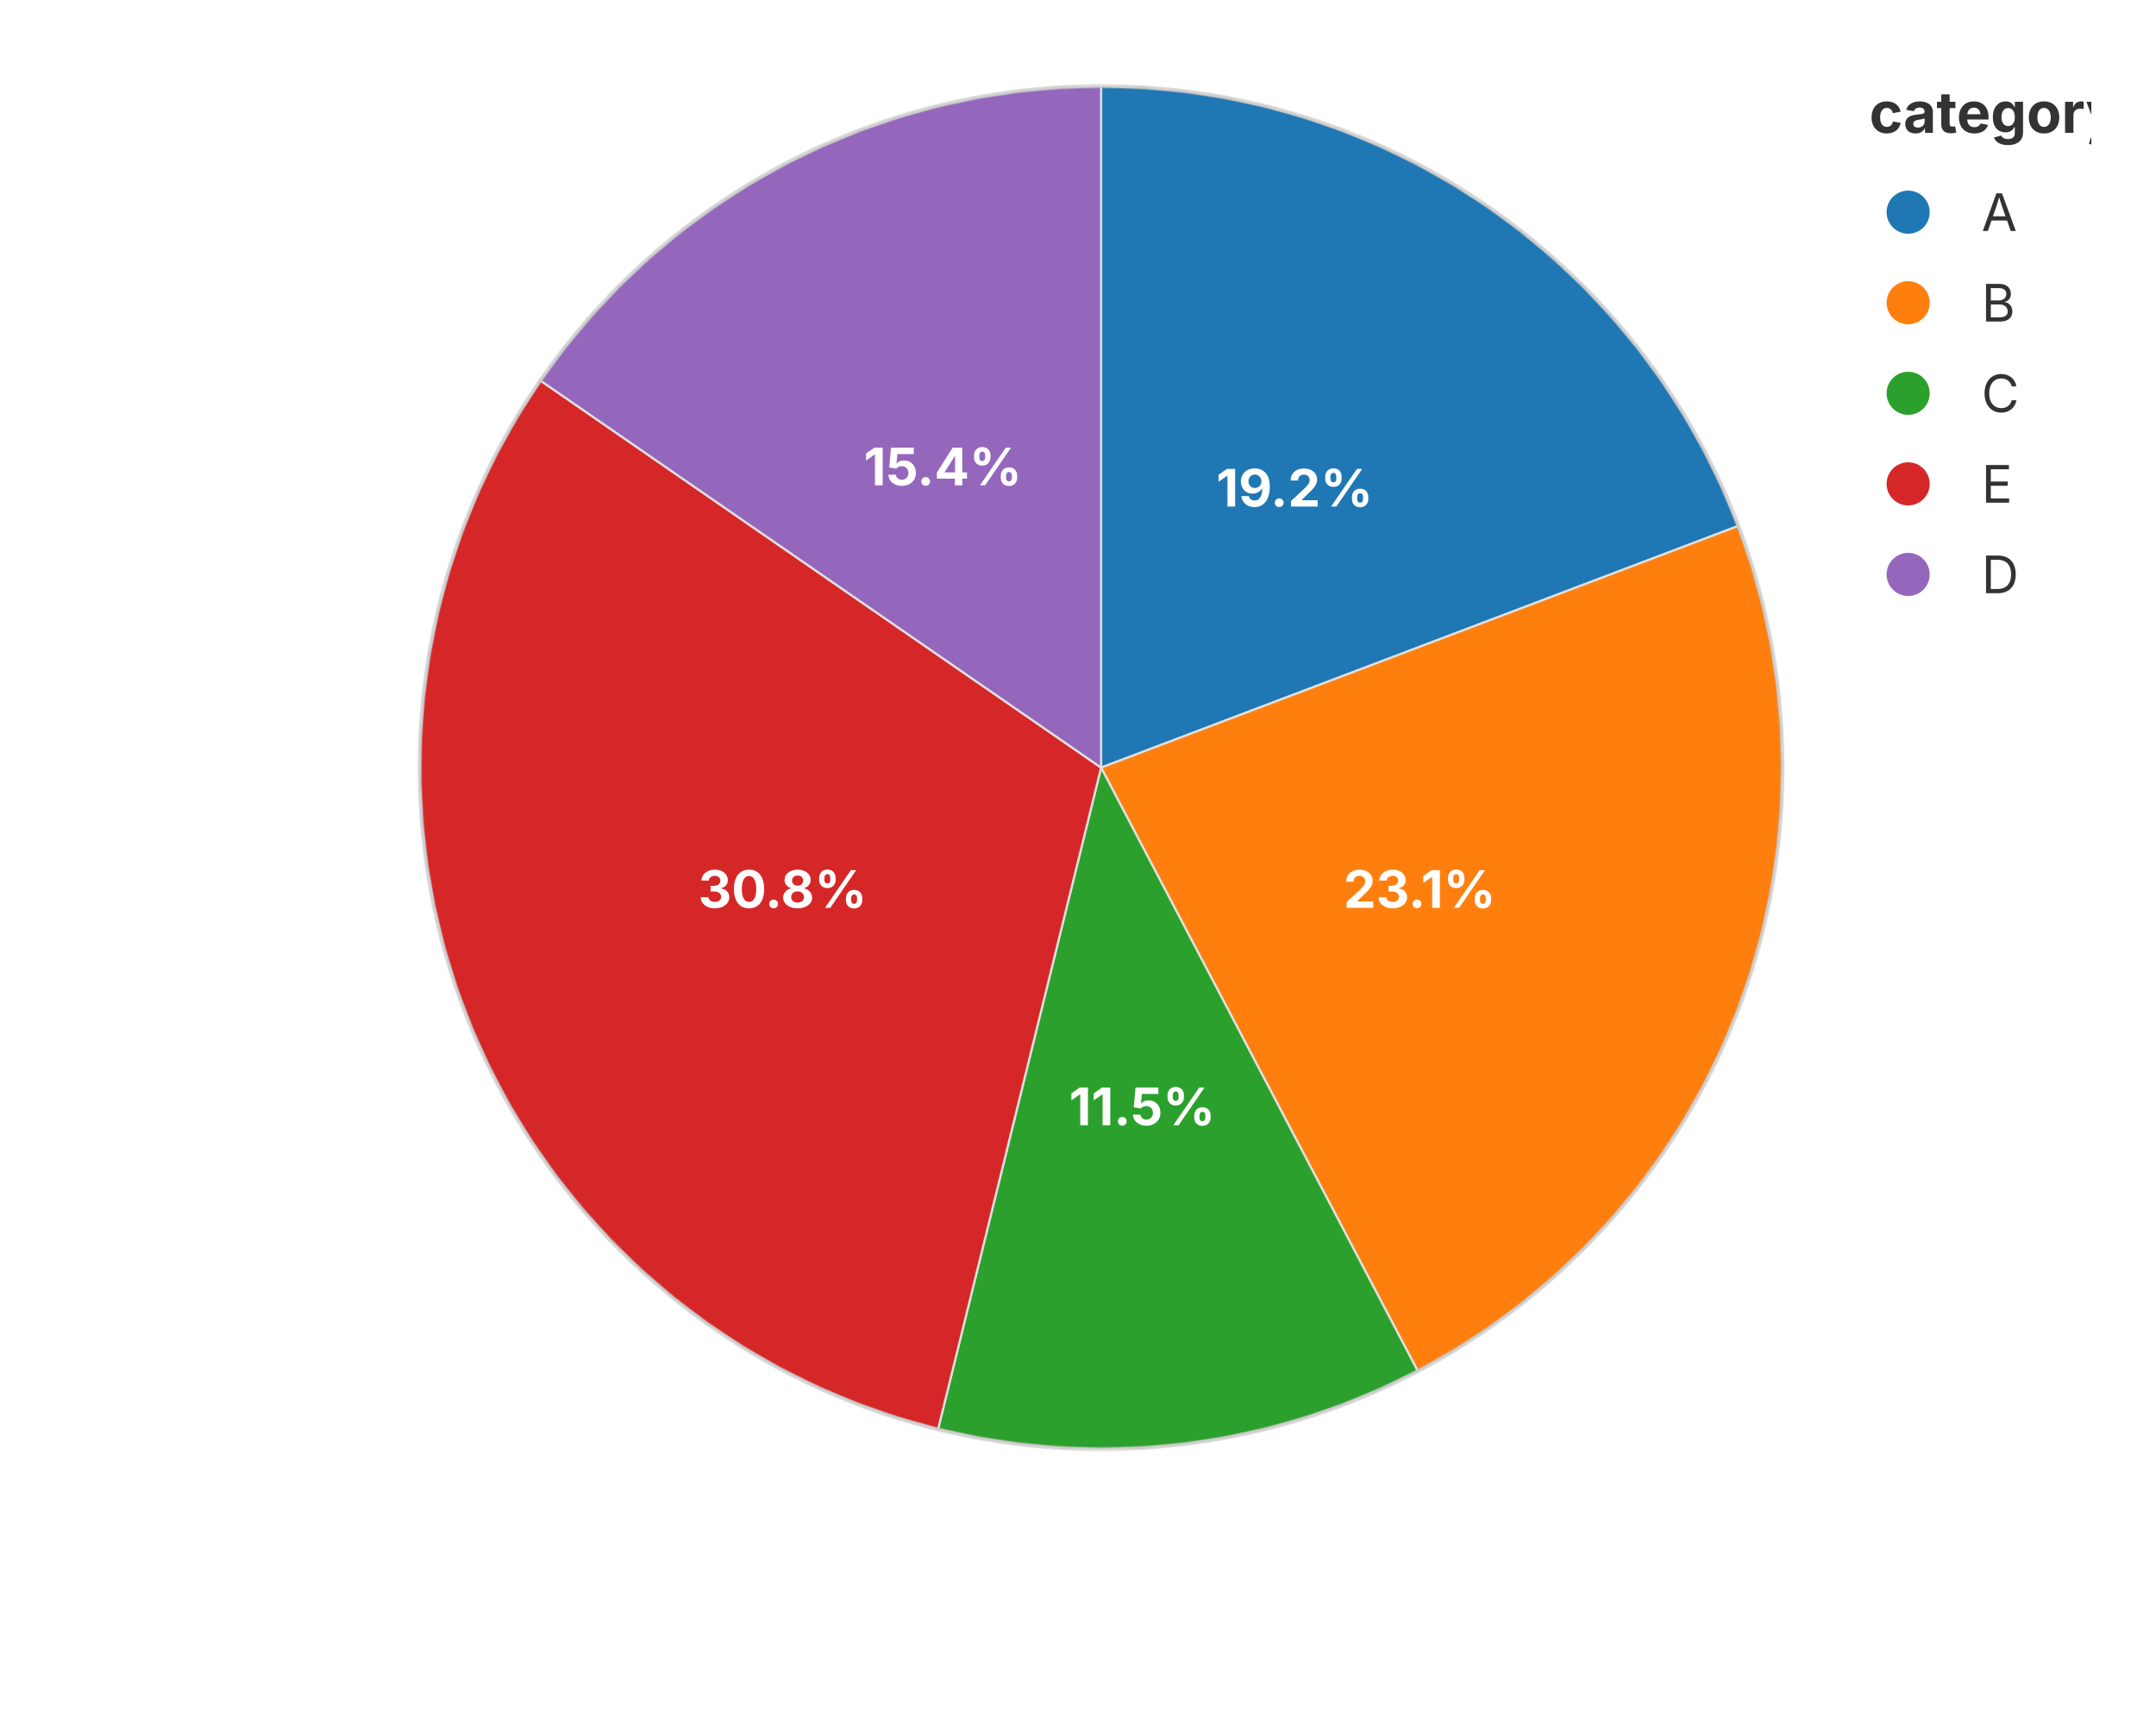
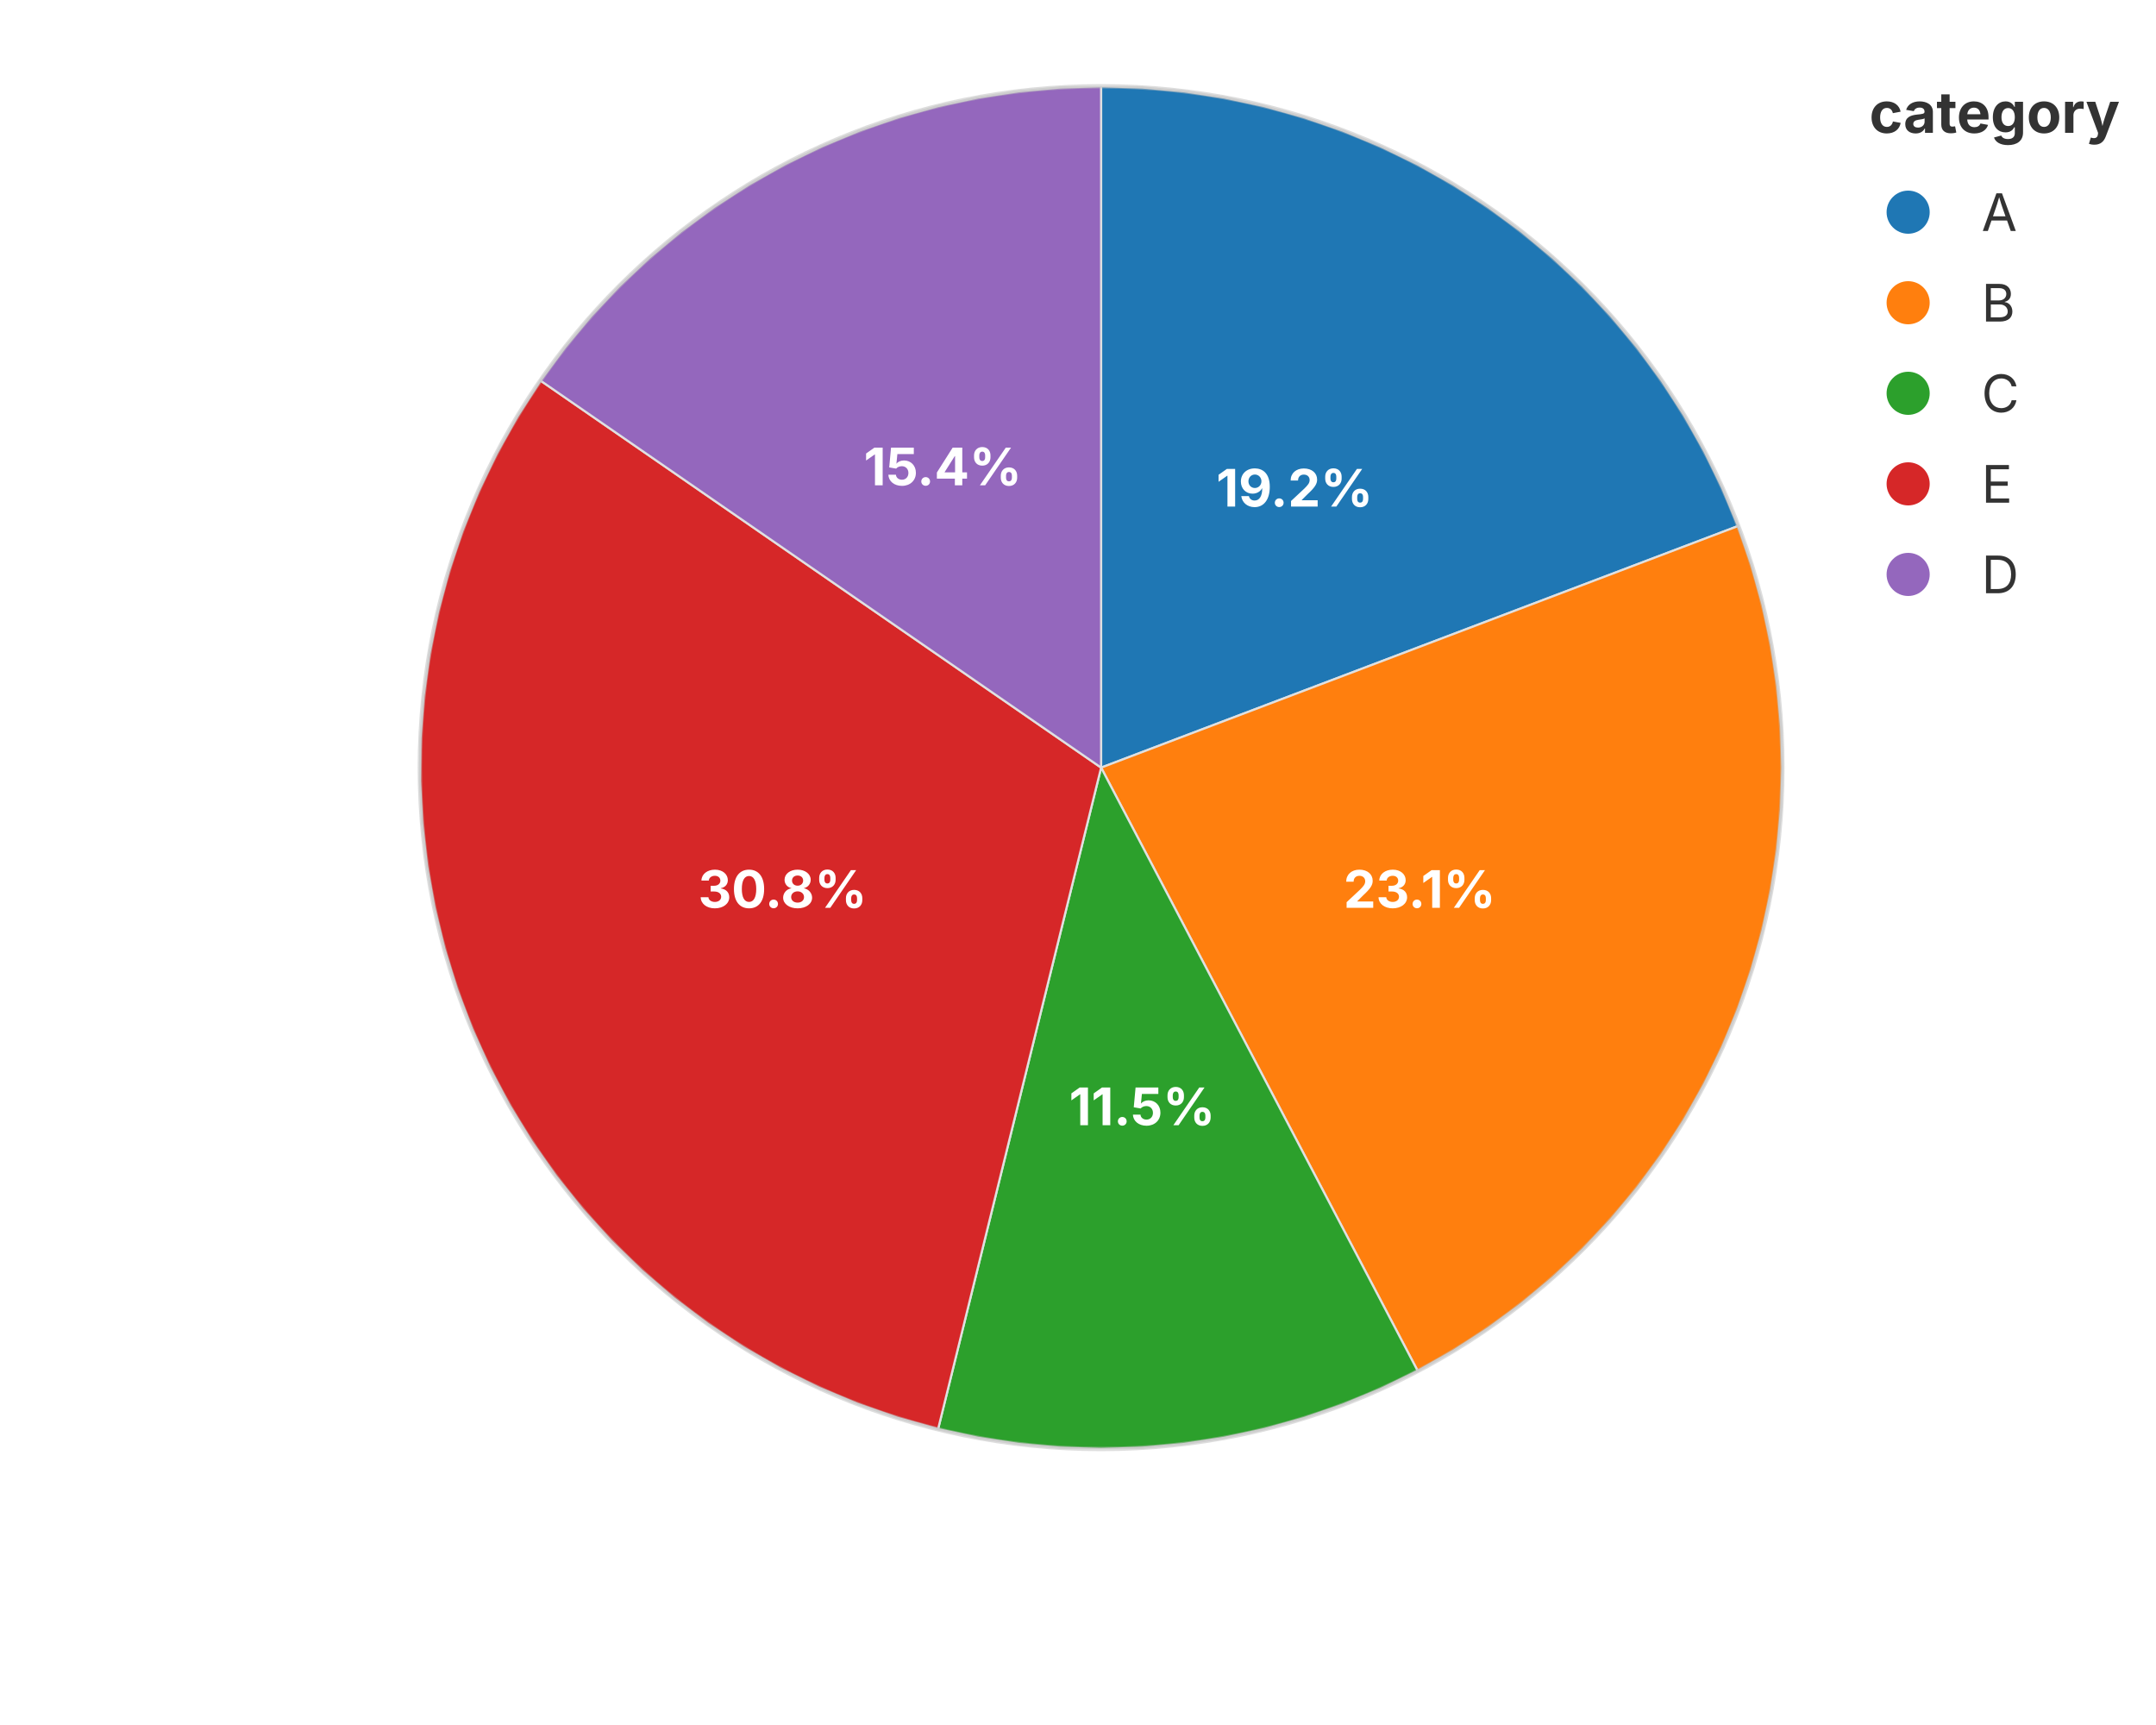
<svg xmlns="http://www.w3.org/2000/svg" width="500" height="400" viewBox="0 0 500 400">
  <rect x="0.000" y="0.000" width="500.000" height="400.000" fill="rgba(255,255,255,1.000)" stroke="none" stroke-width="0.000" fill-opacity="1.000" stroke-opacity="1.000" />
  <defs>
    <clipPath id="plot-clip-area-0">
      <rect x="92.200" y="20.000" width="326.320" height="316.000" />
    </clipPath>
  </defs>
  <g clip-path="url(#plot-clip-area-0)">
    <path d="M 255.360 178.000 L 255.360 20.000 L 264.900 20.288 L 274.405 21.152 L 283.840 22.588 L 293.172 24.591 L 302.365 27.154 L 311.388 30.267 L 320.205 33.920 L 328.786 38.098 L 337.099 42.787 L 345.114 47.969 L 352.802 53.625 L 360.133 59.735 L 367.083 66.277 L 373.625 73.227 L 379.735 80.558 L 385.391 88.246 L 390.573 96.261 L 395.262 104.574 L 399.440 113.155 L 403.093 121.972 L 255.360 178.000 L 255.360 178.000 L 255.360 178.000 L 255.360 178.000 L 255.360 178.000 L 255.360 178.000 L 255.360 178.000 L 255.360 178.000 L 255.360 178.000 L 255.360 178.000 L 255.360 178.000 L 255.360 178.000 L 255.360 178.000 L 255.360 178.000 L 255.360 178.000 L 255.360 178.000 L 255.360 178.000 L 255.360 178.000 L 255.360 178.000 L 255.360 178.000 Z" fill="rgba(31,119,180,1.000)" fill-opacity="1.000" stroke="rgba(224,224,224,1.000)" stroke-width="0.500" stroke-opacity="1.000" stroke-linejoin="round" stroke-linecap="round" />
    <text x="300.237" y="112.984" font-size="12.0" font-family="Inter, -apple-system, BlinkMacSystemFont, 'Segoe UI', Roboto, Helvetica, Arial, 'PingFang SC', 'Microsoft YaHei', Ubuntu, Cantarell, 'Noto Sans', sans-serif" fill="rgba(255,255,255,1.000)" fill-opacity="1.000" text-anchor="middle" font-weight="bold" dominant-baseline="middle" transform="rotate(0 300.237 112.984)">19.2%</text>
    <path d="M 255.360 178.000 L 403.093 121.972 L 406.206 130.995 L 408.769 140.188 L 410.772 149.520 L 412.208 158.955 L 413.072 168.460 L 413.360 178.000 L 413.072 187.540 L 412.208 197.045 L 410.772 206.480 L 408.769 215.812 L 406.206 225.005 L 403.093 234.028 L 399.440 242.845 L 395.262 251.426 L 390.573 259.739 L 385.391 267.754 L 379.735 275.442 L 373.625 282.773 L 367.083 289.723 L 360.133 296.265 L 352.802 302.375 L 345.114 308.031 L 337.099 313.213 L 328.786 317.902 L 255.360 178.000 L 255.360 178.000 L 255.360 178.000 L 255.360 178.000 L 255.360 178.000 L 255.360 178.000 L 255.360 178.000 L 255.360 178.000 L 255.360 178.000 L 255.360 178.000 L 255.360 178.000 L 255.360 178.000 L 255.360 178.000 L 255.360 178.000 L 255.360 178.000 L 255.360 178.000 L 255.360 178.000 L 255.360 178.000 L 255.360 178.000 L 255.360 178.000 L 255.360 178.000 L 255.360 178.000 L 255.360 178.000 L 255.360 178.000 Z" fill="rgba(255,127,14,1.000)" fill-opacity="1.000" stroke="rgba(224,224,224,1.000)" stroke-width="0.500" stroke-opacity="1.000" stroke-linejoin="round" stroke-linecap="round" />
    <text x="329.226" y="206.014" font-size="12.0" font-family="Inter, -apple-system, BlinkMacSystemFont, 'Segoe UI', Roboto, Helvetica, Arial, 'PingFang SC', 'Microsoft YaHei', Ubuntu, Cantarell, 'Noto Sans', sans-serif" fill="rgba(255,255,255,1.000)" fill-opacity="1.000" text-anchor="middle" font-weight="bold" dominant-baseline="middle" transform="rotate(0 329.226 206.014)">23.1%</text>
    <path d="M 255.360 178.000 L 328.786 317.902 L 320.205 322.080 L 311.388 325.733 L 302.365 328.846 L 293.172 331.409 L 283.840 333.412 L 274.405 334.848 L 264.900 335.712 L 255.360 336.000 L 245.820 335.712 L 236.315 334.848 L 226.880 333.412 L 217.548 331.409 L 255.360 178.000 L 255.360 178.000 L 255.360 178.000 L 255.360 178.000 L 255.360 178.000 L 255.360 178.000 L 255.360 178.000 L 255.360 178.000 L 255.360 178.000 L 255.360 178.000 L 255.360 178.000 L 255.360 178.000 Z" fill="rgba(44,160,44,1.000)" fill-opacity="1.000" stroke="rgba(224,224,224,1.000)" stroke-width="0.500" stroke-opacity="1.000" stroke-linejoin="round" stroke-linecap="round" />
    <text x="264.882" y="256.424" font-size="12.0" font-family="Inter, -apple-system, BlinkMacSystemFont, 'Segoe UI', Roboto, Helvetica, Arial, 'PingFang SC', 'Microsoft YaHei', Ubuntu, Cantarell, 'Noto Sans', sans-serif" fill="rgba(255,255,255,1.000)" fill-opacity="1.000" text-anchor="middle" font-weight="bold" dominant-baseline="middle" transform="rotate(0 264.882 256.424)">11.5%</text>
    <path d="M 255.360 178.000 L 217.548 331.409 L 208.061 328.754 L 198.757 325.513 L 189.674 321.699 L 180.845 317.325 L 172.307 312.411 L 164.091 306.973 L 156.231 301.034 L 148.756 294.617 L 141.695 287.746 L 135.076 280.449 L 128.925 272.753 L 123.265 264.689 L 118.119 256.288 L 113.507 247.582 L 109.446 238.606 L 105.952 229.394 L 103.040 219.983 L 100.719 210.408 L 99.000 200.707 L 97.889 190.918 L 97.390 181.079 L 97.505 171.228 L 98.234 161.403 L 99.574 151.642 L 101.520 141.985 L 104.063 132.467 L 107.195 123.126 L 110.903 113.998 L 115.173 105.120 L 119.988 96.524 L 125.329 88.246 L 255.360 178.000 L 255.360 178.000 L 255.360 178.000 L 255.360 178.000 L 255.360 178.000 L 255.360 178.000 L 255.360 178.000 L 255.360 178.000 L 255.360 178.000 L 255.360 178.000 L 255.360 178.000 L 255.360 178.000 L 255.360 178.000 L 255.360 178.000 L 255.360 178.000 L 255.360 178.000 L 255.360 178.000 L 255.360 178.000 L 255.360 178.000 L 255.360 178.000 L 255.360 178.000 L 255.360 178.000 L 255.360 178.000 L 255.360 178.000 L 255.360 178.000 L 255.360 178.000 L 255.360 178.000 L 255.360 178.000 L 255.360 178.000 L 255.360 178.000 L 255.360 178.000 Z" fill="rgba(214,39,40,1.000)" fill-opacity="1.000" stroke="rgba(224,224,224,1.000)" stroke-width="0.500" stroke-opacity="1.000" stroke-linejoin="round" stroke-linecap="round" />
    <text x="181.494" y="206.014" font-size="12.0" font-family="Inter, -apple-system, BlinkMacSystemFont, 'Segoe UI', Roboto, Helvetica, Arial, 'PingFang SC', 'Microsoft YaHei', Ubuntu, Cantarell, 'Noto Sans', sans-serif" fill="rgba(255,255,255,1.000)" fill-opacity="1.000" text-anchor="middle" font-weight="bold" dominant-baseline="middle" transform="rotate(0 181.494 206.014)">30.8%</text>
    <path d="M 255.360 178.000 L 125.329 88.246 L 130.985 80.558 L 137.095 73.227 L 143.637 66.277 L 150.587 59.735 L 157.918 53.625 L 165.606 47.969 L 173.621 42.787 L 181.934 38.098 L 190.515 33.920 L 199.332 30.267 L 208.355 27.154 L 217.548 24.591 L 226.880 22.588 L 236.315 21.152 L 245.820 20.288 L 255.360 20.000 L 255.360 178.000 L 255.360 178.000 L 255.360 178.000 L 255.360 178.000 L 255.360 178.000 L 255.360 178.000 L 255.360 178.000 L 255.360 178.000 L 255.360 178.000 L 255.360 178.000 L 255.360 178.000 L 255.360 178.000 L 255.360 178.000 L 255.360 178.000 L 255.360 178.000 L 255.360 178.000 Z" fill="rgba(148,103,189,1.000)" fill-opacity="1.000" stroke="rgba(224,224,224,1.000)" stroke-width="0.500" stroke-opacity="1.000" stroke-linejoin="round" stroke-linecap="round" />
    <text x="218.647" y="108.049" font-size="12.0" font-family="Inter, -apple-system, BlinkMacSystemFont, 'Segoe UI', Roboto, Helvetica, Arial, 'PingFang SC', 'Microsoft YaHei', Ubuntu, Cantarell, 'Noto Sans', sans-serif" fill="rgba(255,255,255,1.000)" fill-opacity="1.000" text-anchor="middle" font-weight="bold" dominant-baseline="middle" transform="rotate(0 218.647 108.049)">15.4%</text>
  </g>
  <circle cx="255.360" cy="178.000" r="158.000" fill="none" stroke="rgba(189,189,189,1.000)" stroke-width="1.000" fill-opacity="0.500" stroke-opacity="0.500" />
  <defs>
    <clipPath id="plot-clip-area-1">
-       <rect x="433.520" y="20.000" width="51.480" height="316.000" />
+       <rect x="418.520" y="0.000" width="81.480" height="400.000" />
    </clipPath>
  </defs>
  <g clip-path="url(#plot-clip-area-1)">
    <text x="433.520" y="26.000" font-size="13.2" font-family="Inter, -apple-system, BlinkMacSystemFont, 'Segoe UI', Roboto, Helvetica, Arial, 'PingFang SC', 'Microsoft YaHei', Ubuntu, Cantarell, 'Noto Sans', sans-serif" fill="rgba(51,51,51,1.000)" fill-opacity="1.000" text-anchor="start" font-weight="bold" dominant-baseline="central" transform="rotate(0 433.520 26.000)">category</text>
    <circle cx="442.520" cy="49.200" r="5.000" fill="rgba(31,119,180,1.000)" stroke="none" stroke-width="0.000" fill-opacity="1.000" stroke-opacity="1.000" />
    <text x="459.520" y="49.200" font-size="12.0" font-family="Inter, -apple-system, BlinkMacSystemFont, 'Segoe UI', Roboto, Helvetica, Arial, 'PingFang SC', 'Microsoft YaHei', Ubuntu, Cantarell, 'Noto Sans', sans-serif" fill="rgba(51,51,51,1.000)" fill-opacity="1.000" text-anchor="start" font-weight="normal" dominant-baseline="central" transform="rotate(0 459.520 49.200)">A</text>
    <circle cx="442.520" cy="70.200" r="5.000" fill="rgba(255,127,14,1.000)" stroke="none" stroke-width="0.000" fill-opacity="1.000" stroke-opacity="1.000" />
    <text x="459.520" y="70.200" font-size="12.0" font-family="Inter, -apple-system, BlinkMacSystemFont, 'Segoe UI', Roboto, Helvetica, Arial, 'PingFang SC', 'Microsoft YaHei', Ubuntu, Cantarell, 'Noto Sans', sans-serif" fill="rgba(51,51,51,1.000)" fill-opacity="1.000" text-anchor="start" font-weight="normal" dominant-baseline="central" transform="rotate(0 459.520 70.200)">B</text>
    <circle cx="442.520" cy="91.200" r="5.000" fill="rgba(44,160,44,1.000)" stroke="none" stroke-width="0.000" fill-opacity="1.000" stroke-opacity="1.000" />
    <text x="459.520" y="91.200" font-size="12.0" font-family="Inter, -apple-system, BlinkMacSystemFont, 'Segoe UI', Roboto, Helvetica, Arial, 'PingFang SC', 'Microsoft YaHei', Ubuntu, Cantarell, 'Noto Sans', sans-serif" fill="rgba(51,51,51,1.000)" fill-opacity="1.000" text-anchor="start" font-weight="normal" dominant-baseline="central" transform="rotate(0 459.520 91.200)">C</text>
    <circle cx="442.520" cy="112.200" r="5.000" fill="rgba(214,39,40,1.000)" stroke="none" stroke-width="0.000" fill-opacity="1.000" stroke-opacity="1.000" />
    <text x="459.520" y="112.200" font-size="12.0" font-family="Inter, -apple-system, BlinkMacSystemFont, 'Segoe UI', Roboto, Helvetica, Arial, 'PingFang SC', 'Microsoft YaHei', Ubuntu, Cantarell, 'Noto Sans', sans-serif" fill="rgba(51,51,51,1.000)" fill-opacity="1.000" text-anchor="start" font-weight="normal" dominant-baseline="central" transform="rotate(0 459.520 112.200)">E</text>
    <circle cx="442.520" cy="133.200" r="5.000" fill="rgba(148,103,189,1.000)" stroke="none" stroke-width="0.000" fill-opacity="1.000" stroke-opacity="1.000" />
    <text x="459.520" y="133.200" font-size="12.0" font-family="Inter, -apple-system, BlinkMacSystemFont, 'Segoe UI', Roboto, Helvetica, Arial, 'PingFang SC', 'Microsoft YaHei', Ubuntu, Cantarell, 'Noto Sans', sans-serif" fill="rgba(51,51,51,1.000)" fill-opacity="1.000" text-anchor="start" font-weight="normal" dominant-baseline="central" transform="rotate(0 459.520 133.200)">D</text>
  </g>
</svg>
